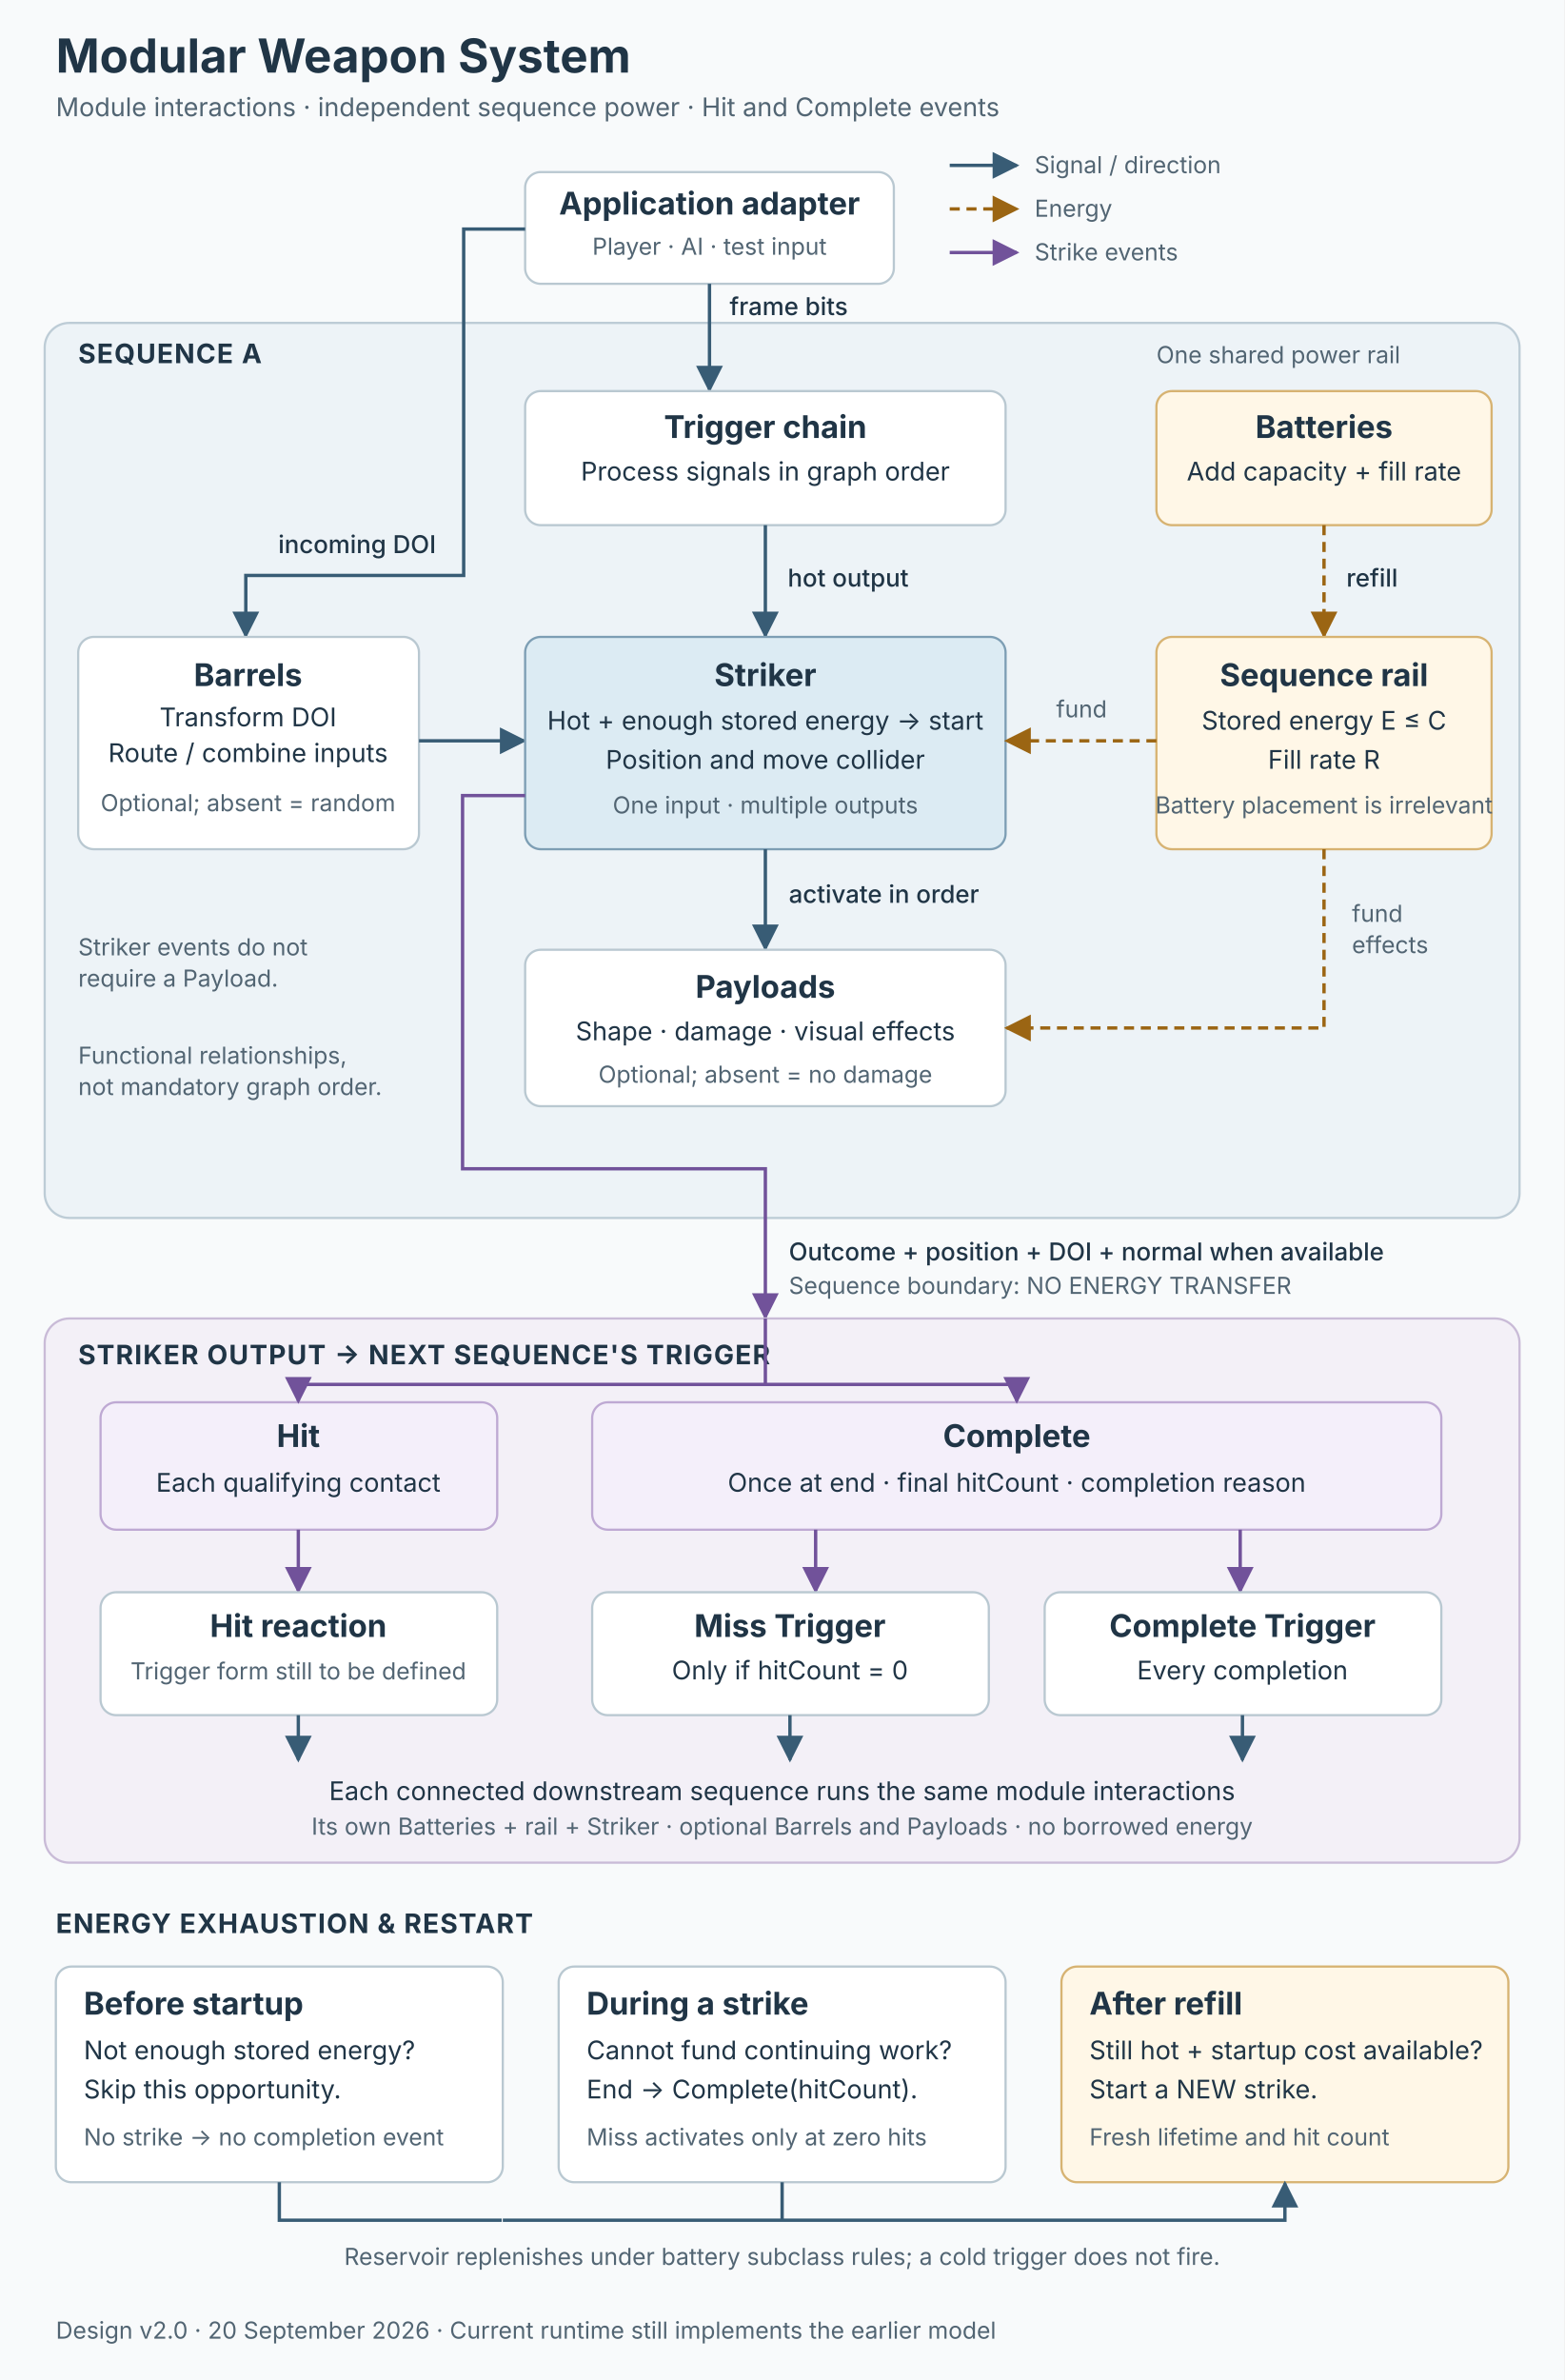
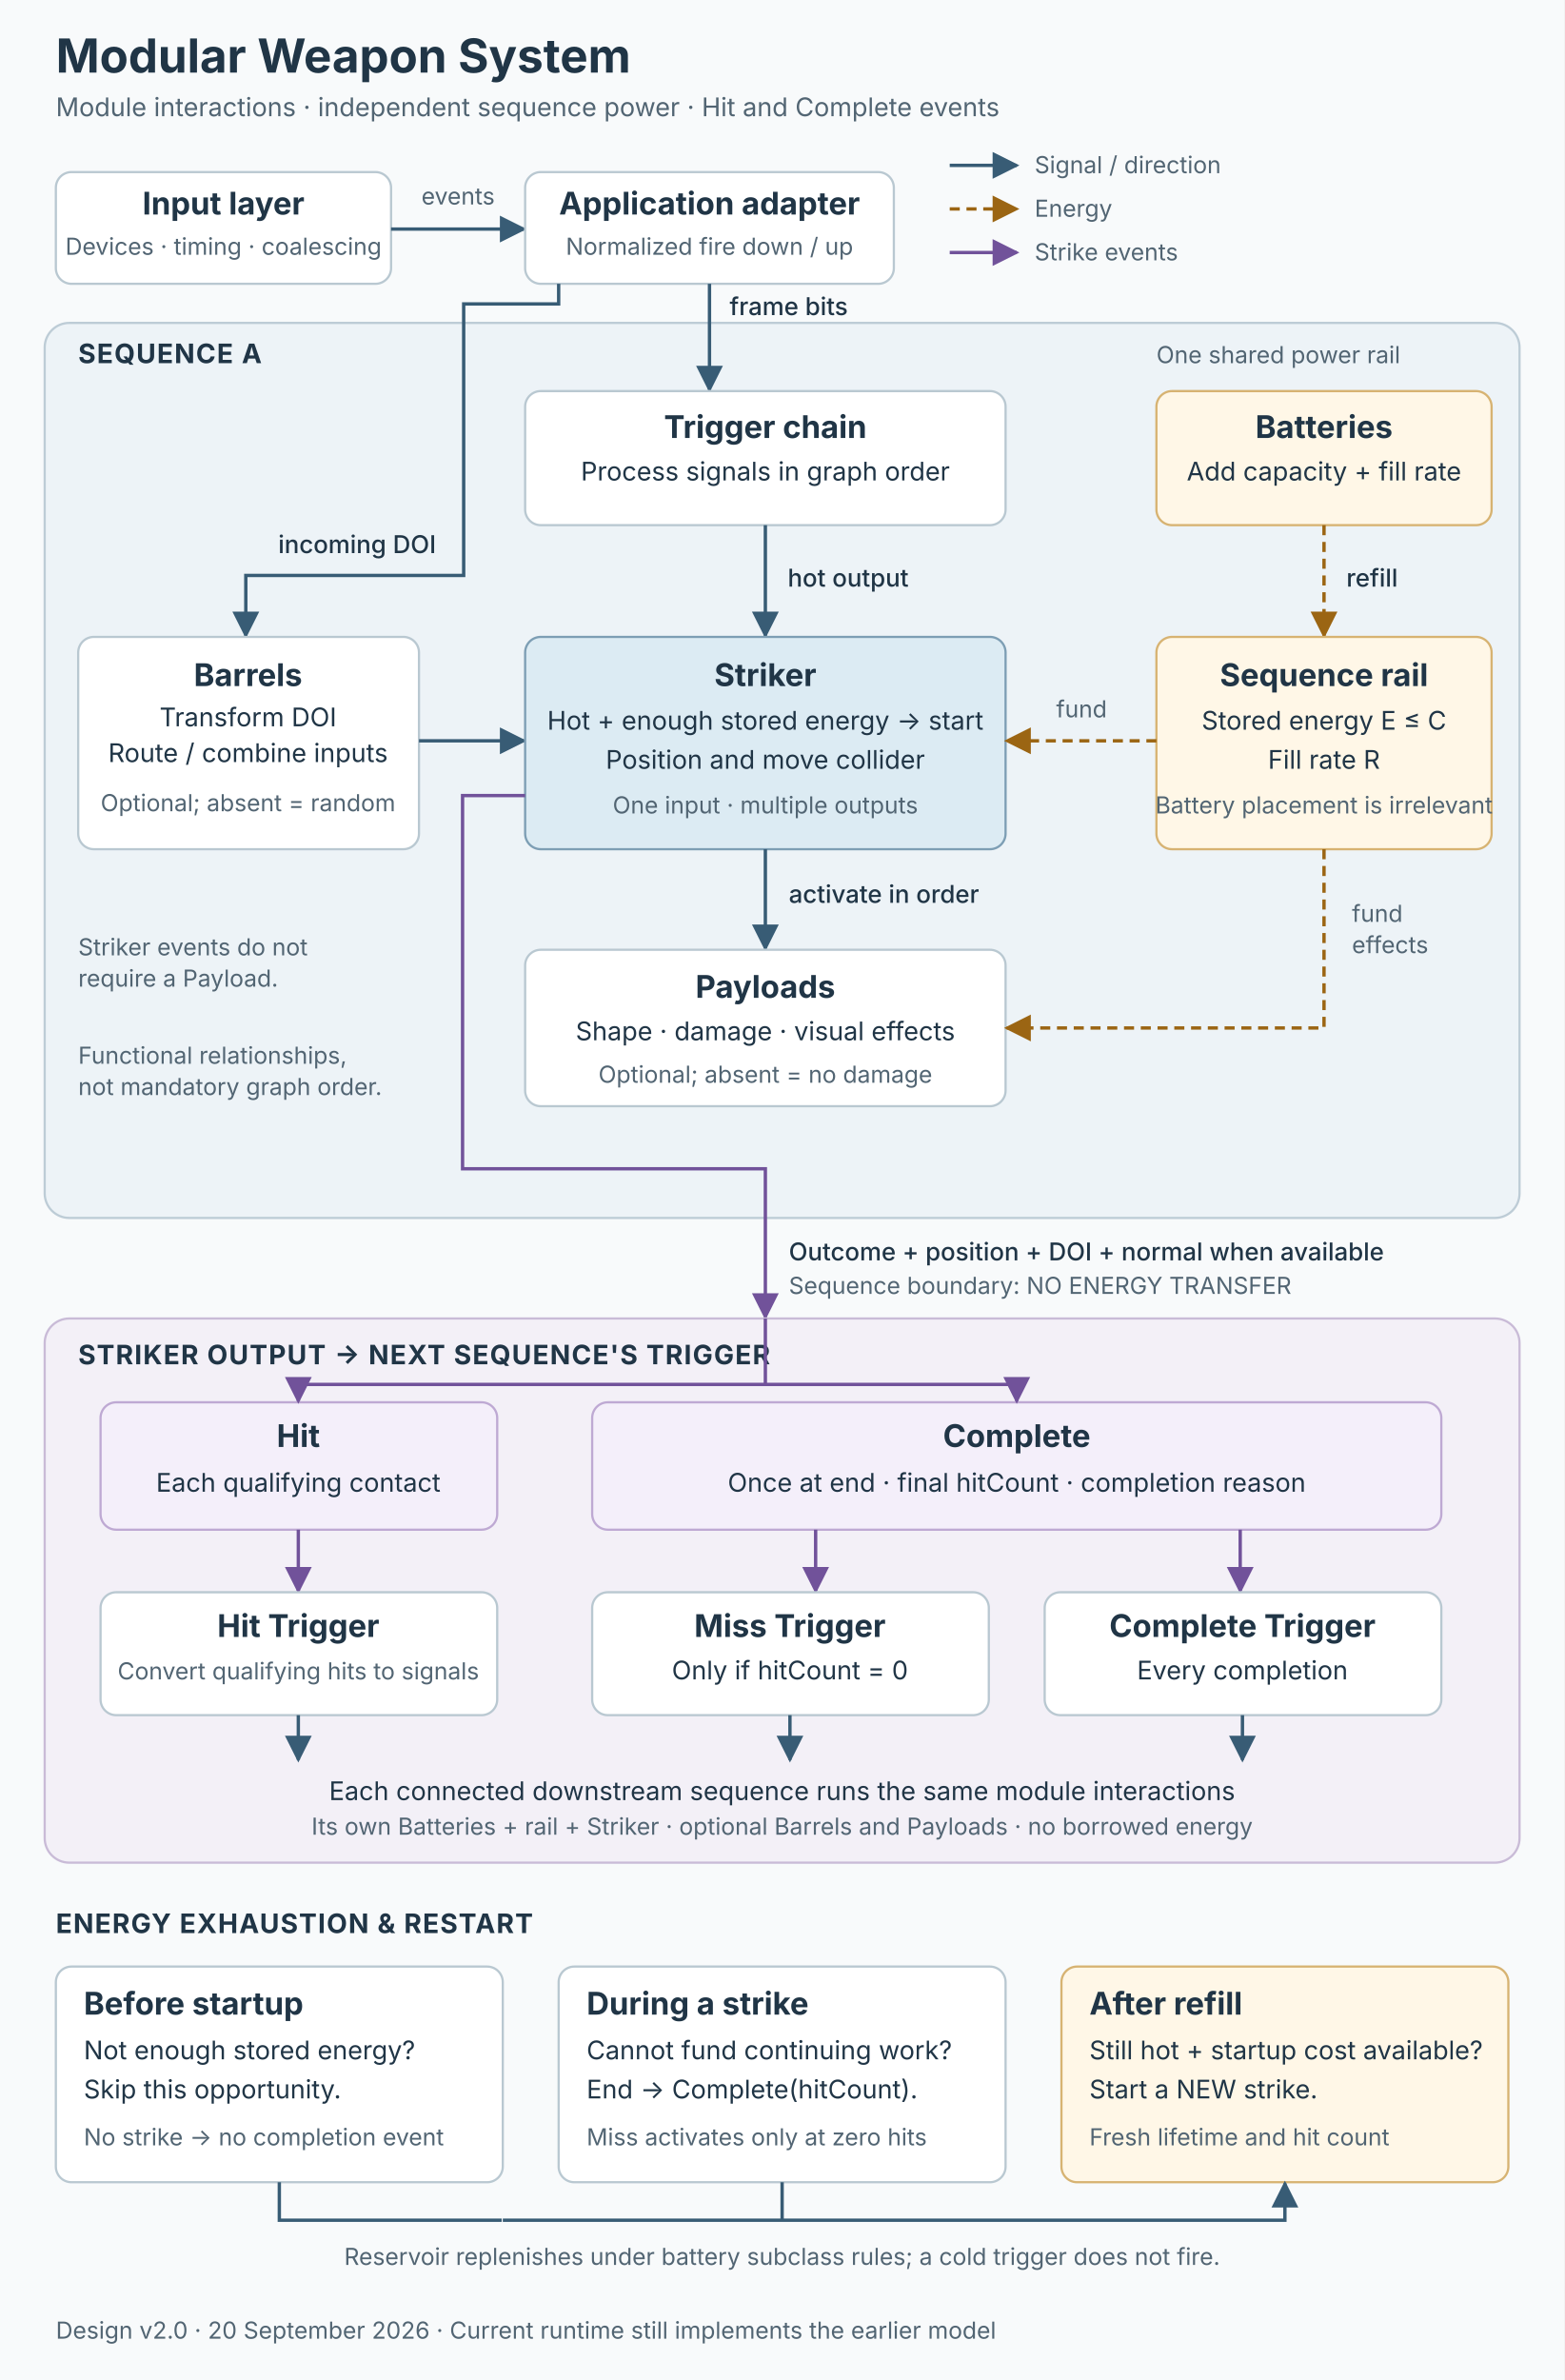
<svg xmlns="http://www.w3.org/2000/svg" width="1400" height="2130" viewBox="0 0 1400 2130" role="img" aria-labelledby="title desc">
  <defs>
    <marker id="flow" viewBox="0 0 10 10" refX="9" refY="5" markerWidth="8" markerHeight="8" orient="auto-start-reverse">
      <path d="M 0 0 L 10 5 L 0 10 z" fill="#385c75" />
    </marker>
    <marker id="energy" viewBox="0 0 10 10" refX="9" refY="5" markerWidth="8" markerHeight="8" orient="auto-start-reverse">
      <path d="M 0 0 L 10 5 L 0 10 z" fill="#9b6513" />
    </marker>
    <marker id="event" viewBox="0 0 10 10" refX="9" refY="5" markerWidth="8" markerHeight="8" orient="auto-start-reverse">
      <path d="M 0 0 L 10 5 L 0 10 z" fill="#71529a" />
    </marker>
    <style>
      text { font-family: -apple-system, BlinkMacSystemFont, 'Segoe UI', sans-serif; fill: #203546; }
      .heading { font-size: 42px; font-weight: 650; }
      .sub { font-size: 23px; fill: #526573; }
      .section { font-size: 24px; font-weight: 650; letter-spacing: 1px; }
      .name { font-size: 28px; font-weight: 650; }
      .body { font-size: 23px; }
      .small { font-size: 21px; fill: #526573; }
      .label { font-size: 22px; font-weight: 550; }
      .box { fill: #fff; stroke: #b9c8d1; stroke-width: 2; }
      .power { fill: #fff7e7; stroke: #d7b372; stroke-width: 2; }
      .eventbox { fill: #f4effa; stroke: #bea9d3; stroke-width: 2; }
      .line { fill: none; stroke: #385c75; stroke-width: 3; marker-end: url(#flow); }
      .powerline { fill: none; stroke: #9b6513; stroke-width: 3; stroke-dasharray: 9 6; marker-end: url(#energy); }
      .eventline { fill: none; stroke: #71529a; stroke-width: 3; marker-end: url(#event); }
    </style>
  </defs>
  <rect width="1400" height="2130" fill="#f8fafb" />
  <text x="50" y="65" class="heading">Modular Weapon System</text>
  <text x="50" y="104" class="sub">Module interactions · independent sequence power · Hit and Complete events</text>
  <path d="M 850 148 H 910" class="line" />
  <text x="926" y="155" class="small">Signal / direction</text>
  <path d="M 850 187 H 910" class="powerline" />
  <text x="926" y="194" class="small">Energy</text>
  <path d="M 850 226 H 910" class="eventline" />
  <text x="926" y="233" class="small">Strike events</text>
+   <rect x="50" y="154" width="300" height="100" rx="14" class="box" />
+   <text x="200" y="192" text-anchor="middle" class="name">Input layer</text>
+   <text x="200" y="228" text-anchor="middle" class="small">Devices · timing · coalescing</text>
+   <path d="M 350 205 H 469" class="line" />
+   <text x="410" y="183" text-anchor="middle" class="small">events</text>
  <rect x="470" y="154" width="330" height="100" rx="14" class="box" />
  <text x="635" y="192" text-anchor="middle" class="name">Application adapter</text>
-   <text x="635" y="228" text-anchor="middle" class="small">Player · AI · test input</text>
+   <text x="635" y="228" text-anchor="middle" class="small">Normalized fire down / up</text>
  <rect x="40" y="289" width="1320" height="801" rx="22" fill="#edf3f7" stroke="#bdccd6" stroke-width="2" />
  <text x="70" y="325" class="section">SEQUENCE A</text>
  <text x="1035" y="325" class="small">One shared power rail</text>
  <path d="M 635 254 V 349" class="line" />
  <text x="653" y="282" class="label">frame bits</text>
-   <path d="M 470 205 H 415 V 515 H 220 V 569" class="line" />
+   <path d="M 500 254 V 272 H 415 V 515 H 220 V 569" class="line" />
  <text x="249" y="495" class="label">incoming DOI</text>
  <rect x="470" y="350" width="430" height="120" rx="14" class="box" />
  <text x="685" y="392" text-anchor="middle" class="name">Trigger chain</text>
  <text x="685" y="430" text-anchor="middle" class="body">Process signals in graph order</text>
  <path d="M 685 470 V 569" class="line" />
  <text x="705" y="525" class="label">hot output</text>
  <rect x="70" y="570" width="305" height="190" rx="14" class="box" />
  <text x="222" y="614" text-anchor="middle" class="name">Barrels</text>
  <text x="222" y="650" text-anchor="middle" class="body">Transform DOI</text>
  <text x="222" y="682" text-anchor="middle" class="body">Route / combine inputs</text>
  <text x="222" y="726" text-anchor="middle" class="small">Optional; absent = random</text>
  <path d="M 375 663 H 469" class="line" />
  <rect x="470" y="570" width="430" height="190" rx="14" fill="#dcebf3" stroke="#7d9eb4" stroke-width="2" />
  <text x="685" y="614" text-anchor="middle" class="name">Striker</text>
  <text x="685" y="653" text-anchor="middle" class="body">Hot + enough stored energy → start</text>
  <text x="685" y="688" text-anchor="middle" class="body">Position and move collider</text>
  <text x="685" y="728" text-anchor="middle" class="small">One input · multiple outputs</text>
  <rect x="1035" y="350" width="300" height="120" rx="14" class="power" />
  <text x="1185" y="392" text-anchor="middle" class="name">Batteries</text>
  <text x="1185" y="430" text-anchor="middle" class="body">Add capacity + fill rate</text>
  <path d="M 1185 470 V 569" class="powerline" />
  <text x="1205" y="525" class="label">refill</text>
  <rect x="1035" y="570" width="300" height="190" rx="14" class="power" />
  <text x="1185" y="614" text-anchor="middle" class="name">Sequence rail</text>
  <text x="1185" y="653" text-anchor="middle" class="body">Stored energy E ≤ C</text>
  <text x="1185" y="688" text-anchor="middle" class="body">Fill rate R</text>
  <text x="1185" y="728" text-anchor="middle" class="small">Battery placement is irrelevant</text>
  <path d="M 1035 663 H 901" class="powerline" />
  <text x="968" y="642" text-anchor="middle" class="small">fund</text>
  <path d="M 685 760 V 849" class="line" />
  <text x="706" y="808" class="label">activate in order</text>
  <rect x="470" y="850" width="430" height="140" rx="14" class="box" />
  <text x="685" y="893" text-anchor="middle" class="name">Payloads</text>
  <text x="685" y="931" text-anchor="middle" class="body">Shape · damage · visual effects</text>
  <text x="685" y="969" text-anchor="middle" class="small">Optional; absent = no damage</text>
  <path d="M 1185 760 V 920 H 901" class="powerline" />
  <text x="1210" y="825" class="small">fund</text>
  <text x="1210" y="853" class="small">effects</text>
  <path d="M 470 712 H 414 V 1046 H 685 V 1179" class="eventline" />
  <text x="70" y="855" class="small">Striker events do not</text>
  <text x="70" y="883" class="small">require a Payload.</text>
  <text x="70" y="952" class="small">Functional relationships,</text>
  <text x="70" y="980" class="small">not mandatory graph order.</text>
  <text x="706" y="1128" class="label" fill="#71529a">Outcome + position + DOI + normal when available</text>
  <text x="706" y="1158" class="small">Sequence boundary: NO ENERGY TRANSFER</text>
  <rect x="40" y="1180" width="1320" height="487" rx="22" fill="#f3f0f7" stroke="#c9bbd7" stroke-width="2" />
  <text x="70" y="1221" class="section">STRIKER OUTPUT → NEXT SEQUENCE'S TRIGGER</text>
  <rect x="90" y="1255" width="355" height="114" rx="14" class="eventbox" />
  <text x="267" y="1295" text-anchor="middle" class="name">Hit</text>
  <text x="267" y="1335" text-anchor="middle" class="body">Each qualifying contact</text>
  <rect x="530" y="1255" width="760" height="114" rx="14" class="eventbox" />
  <text x="910" y="1295" text-anchor="middle" class="name">Complete</text>
  <text x="910" y="1335" text-anchor="middle" class="body">Once at end · final hitCount · completion reason</text>
  <path d="M 685 1180 V 1239 H 267 V 1254" class="eventline" />
  <path d="M 685 1239 H 910 V 1254" class="eventline" />
  <path d="M 267 1369 V 1424" class="eventline" />
  <path d="M 730 1369 V 1424" class="eventline" />
  <path d="M 1110 1369 V 1424" class="eventline" />
  <rect x="90" y="1425" width="355" height="110" rx="14" class="box" />
-   <text x="267" y="1465" text-anchor="middle" class="name">Hit reaction</text>
-   <text x="267" y="1503" text-anchor="middle" class="small">Trigger form still to be defined</text>
+   <text x="267" y="1465" text-anchor="middle" class="name">Hit Trigger</text>
+   <text x="267" y="1503" text-anchor="middle" class="small">Convert qualifying hits to signals</text>
  <rect x="530" y="1425" width="355" height="110" rx="14" class="box" />
  <text x="707" y="1465" text-anchor="middle" class="name">Miss Trigger</text>
  <text x="707" y="1503" text-anchor="middle" class="body">Only if hitCount = 0</text>
  <rect x="935" y="1425" width="355" height="110" rx="14" class="box" />
  <text x="1112" y="1465" text-anchor="middle" class="name">Complete Trigger</text>
  <text x="1112" y="1503" text-anchor="middle" class="body">Every completion</text>
  <path d="M 267 1535 V 1575" class="line" />
  <path d="M 707 1535 V 1575" class="line" />
  <path d="M 1112 1535 V 1575" class="line" />
  <text x="700" y="1611" text-anchor="middle" class="body">Each connected downstream sequence runs the same module interactions</text>
  <text x="700" y="1642" text-anchor="middle" class="small">Its own Batteries + rail + Striker · optional Barrels and Payloads · no borrowed energy</text>
  <text x="50" y="1730" class="section">ENERGY EXHAUSTION &amp; RESTART</text>
  <rect x="50" y="1760" width="400" height="193" rx="14" class="box" />
  <text x="75" y="1803" class="name">Before startup</text>
  <text x="75" y="1843" class="body">Not enough stored energy?</text>
  <text x="75" y="1878" class="body">Skip this opportunity.</text>
  <text x="75" y="1920" class="small">No strike → no completion event</text>
  <rect x="500" y="1760" width="400" height="193" rx="14" class="box" />
  <text x="525" y="1803" class="name">During a strike</text>
  <text x="525" y="1843" class="body">Cannot fund continuing work?</text>
  <text x="525" y="1878" class="body">End → Complete(hitCount).</text>
  <text x="525" y="1920" class="small">Miss activates only at zero hits</text>
  <rect x="950" y="1760" width="400" height="193" rx="14" class="power" />
  <text x="975" y="1803" class="name">After refill</text>
  <text x="975" y="1843" class="body">Still hot + startup cost available?</text>
  <text x="975" y="1878" class="body">Start a NEW strike.</text>
  <text x="975" y="1920" class="small">Fresh lifetime and hit count</text>
  <path d="M 450 1987 H 1150 V 1954" class="line" />
  <path d="M 250 1953 V 1987 H 449" fill="none" stroke="#385c75" stroke-width="3" />
  <path d="M 700 1953 V 1987" fill="none" stroke="#385c75" stroke-width="3" />
  <text x="700" y="2027" text-anchor="middle" class="small">Reservoir replenishes under battery subclass rules; a cold trigger does not fire.</text>
  <text x="50" y="2093" class="small">Design v2.0 · 20 September 2026 · Current runtime still implements the earlier model</text>
</svg>
